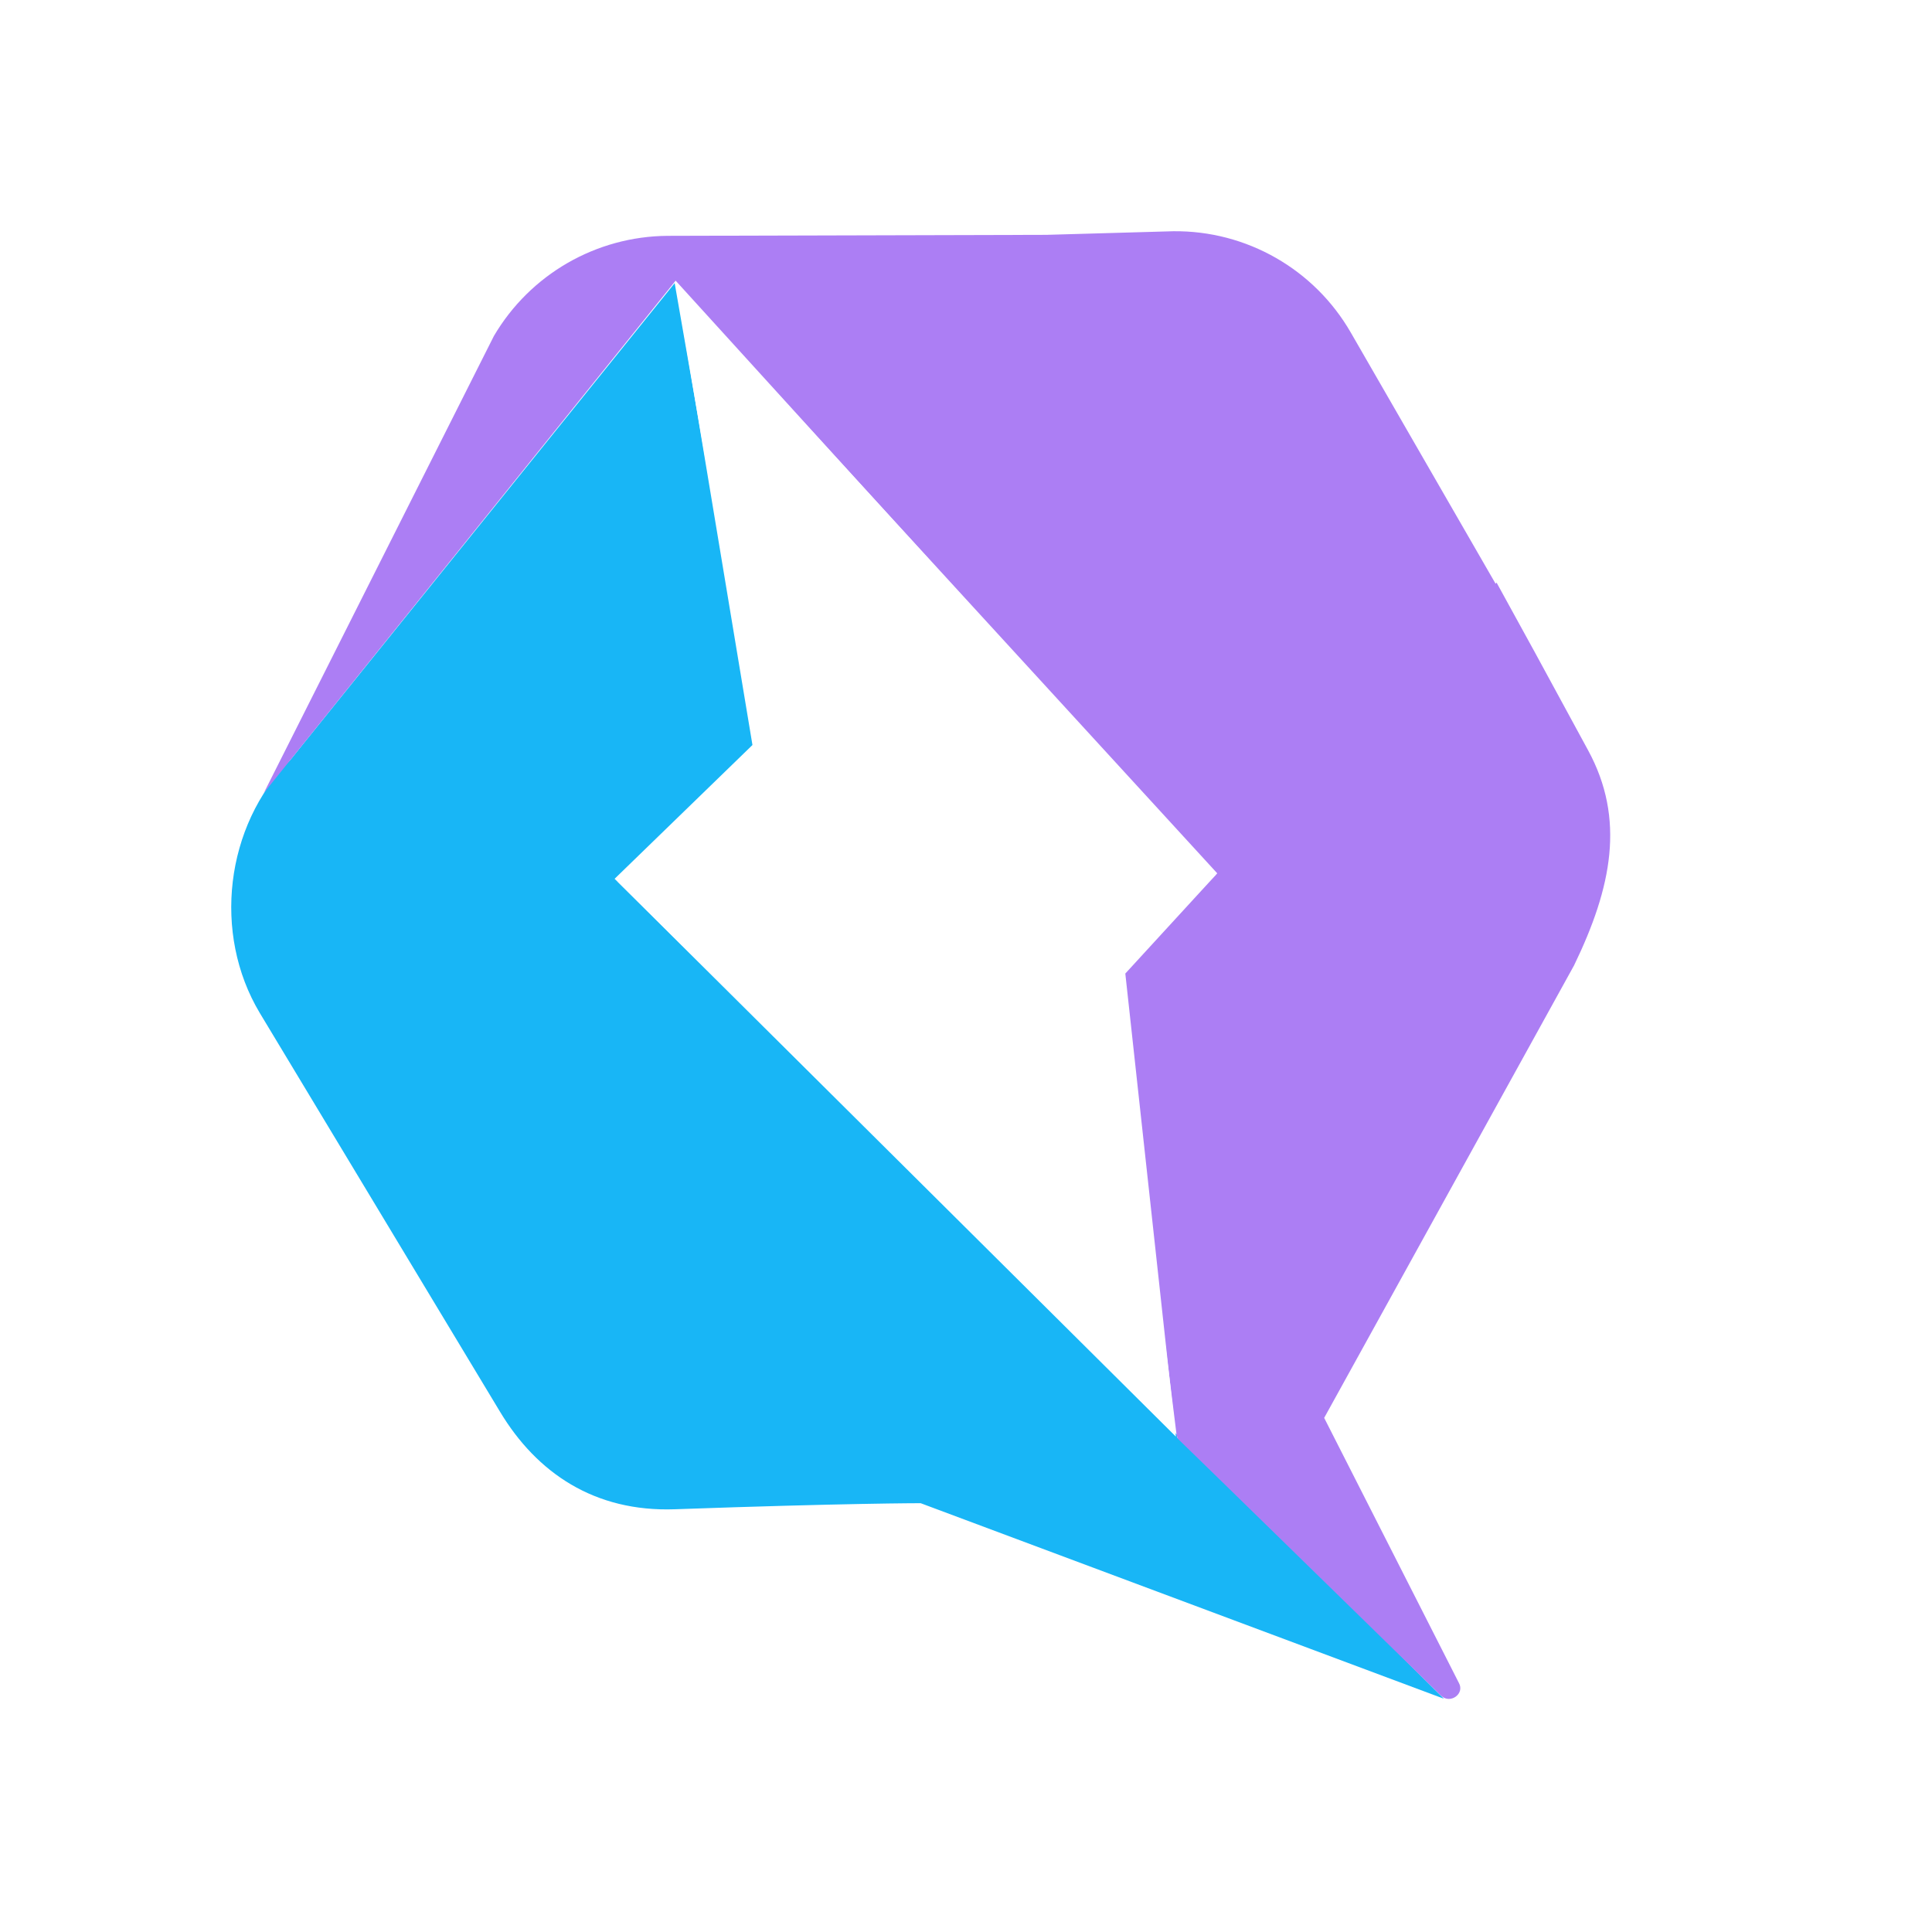
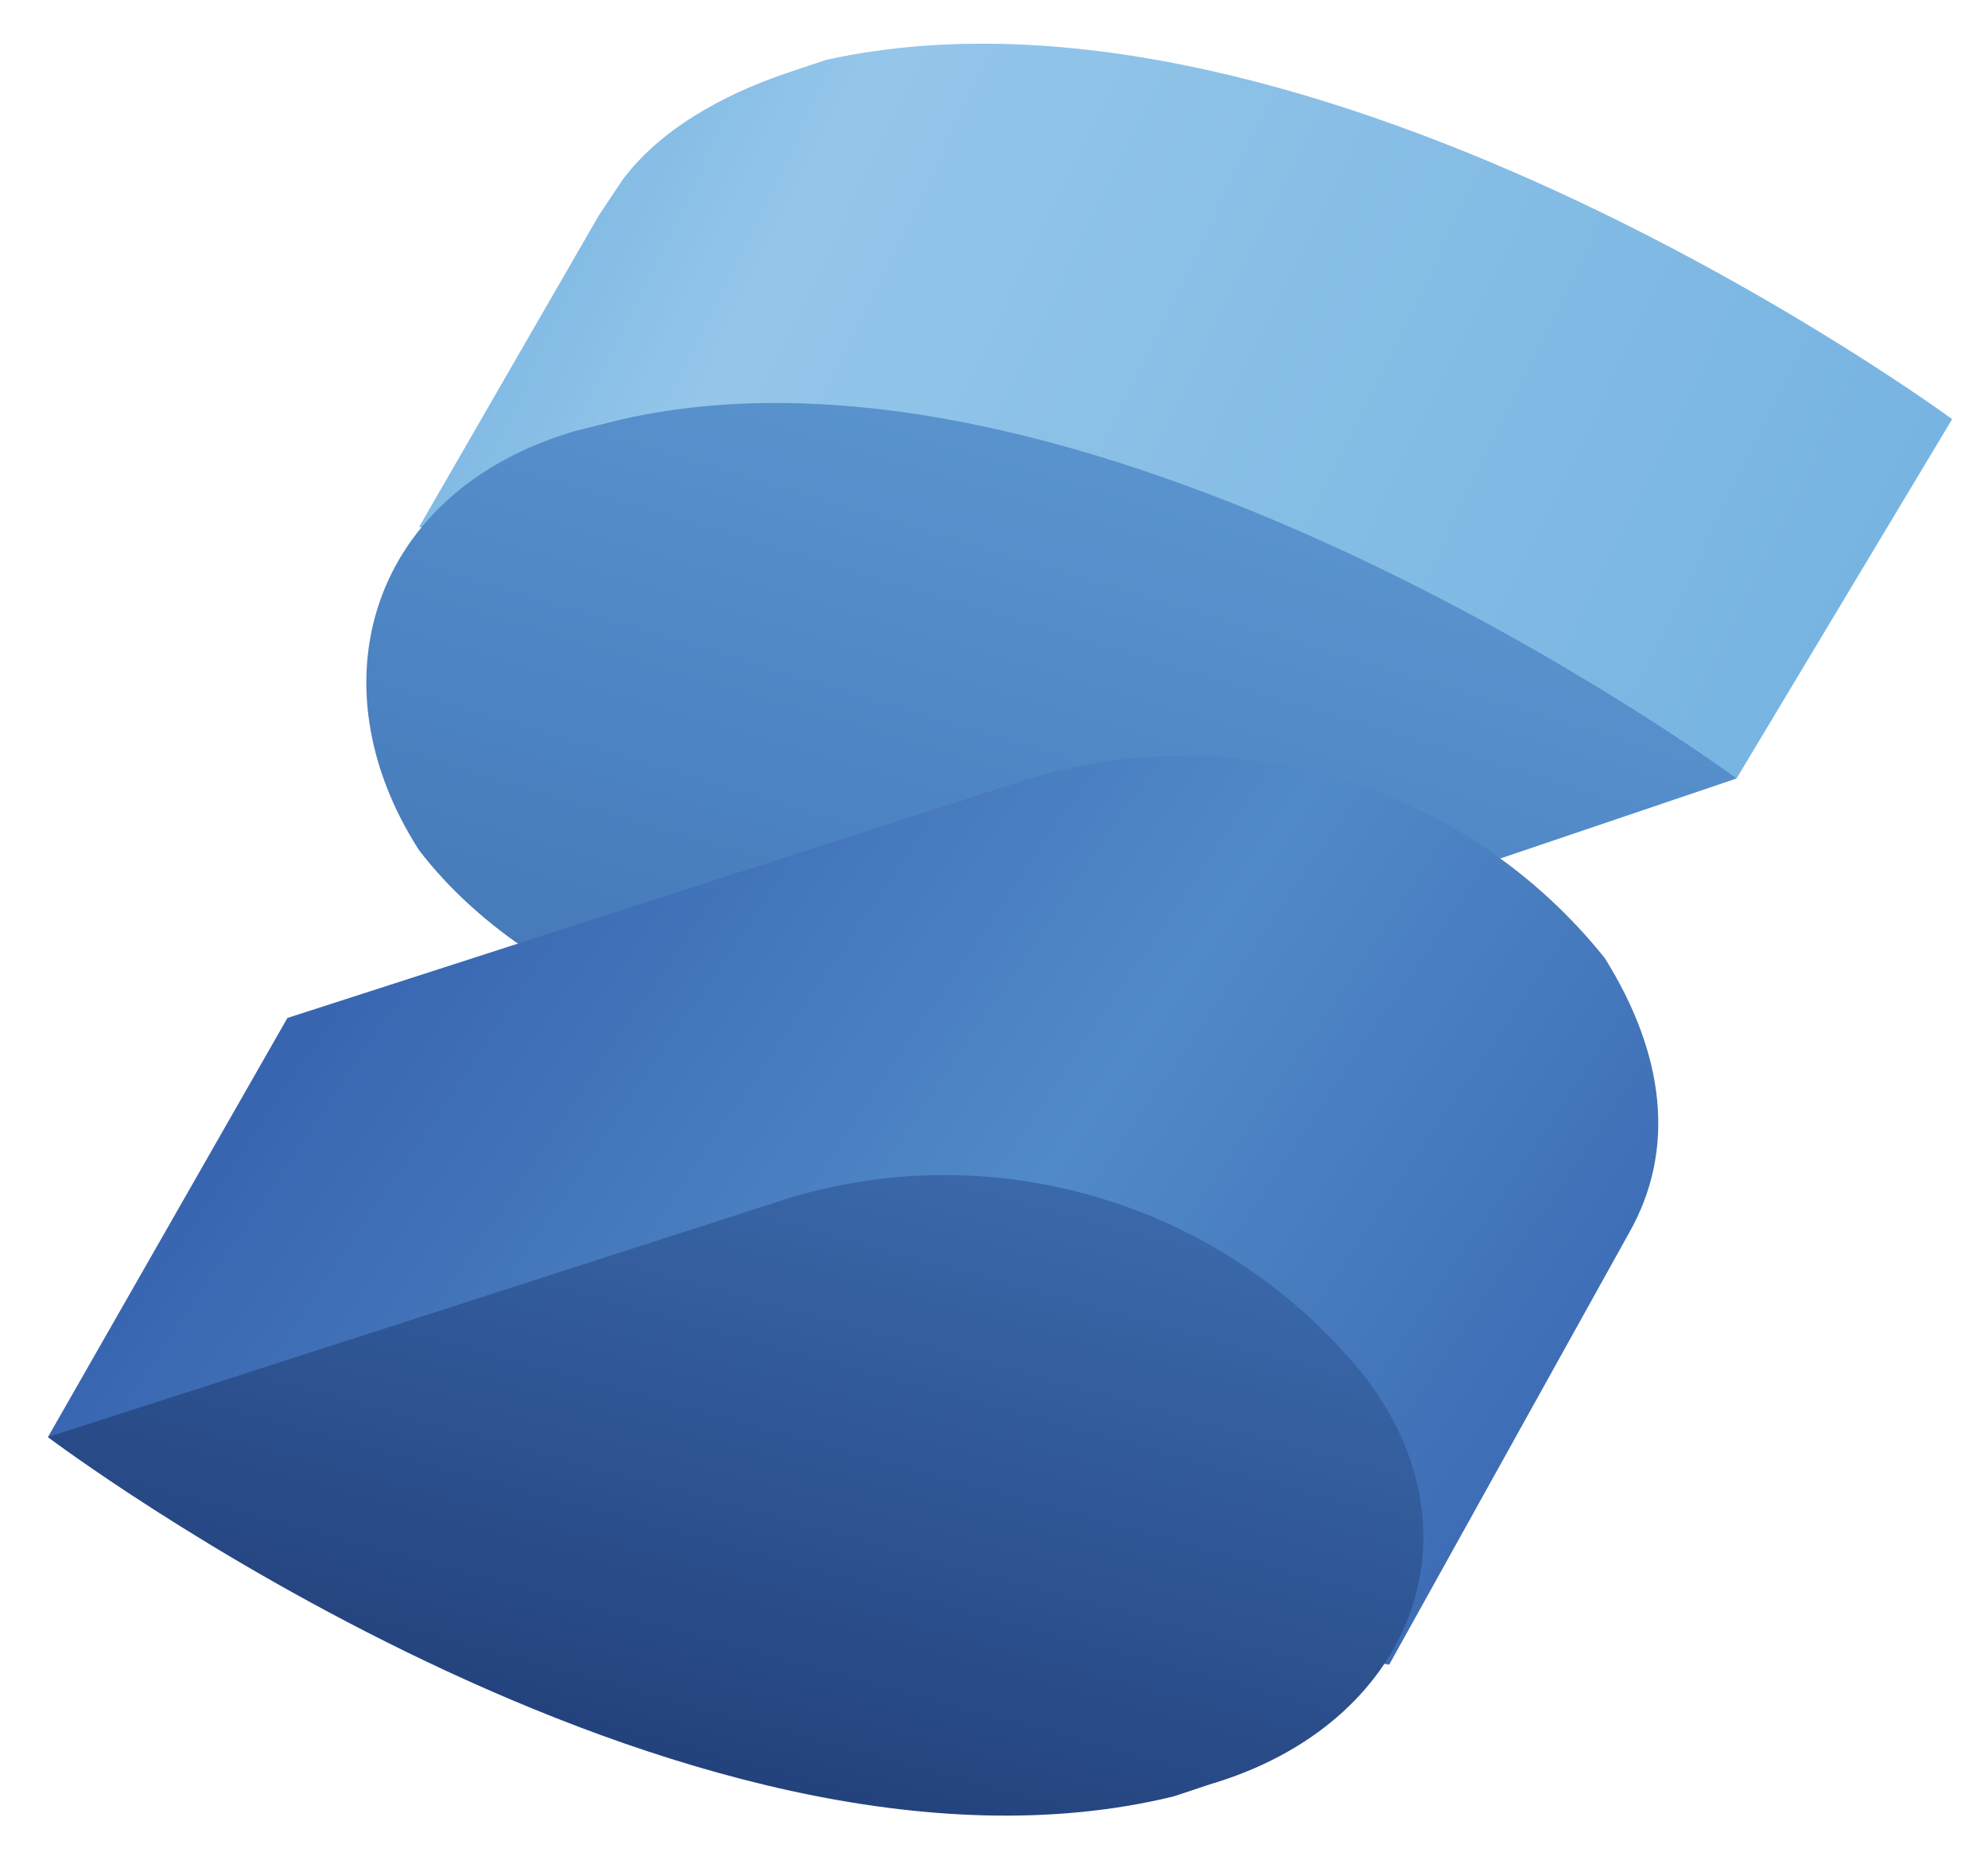
- <svg xmlns="http://www.w3.org/2000/svg" viewBox="0 0 128 128">
-   <path style=" stroke:none;fill-rule:nonzero;fill:rgb(9.412%,71.373%,96.471%);fill-opacity:1;" d="M 95.672 112.555 L 78.242 95.215 L 77.996 95.258 L 77.996 95.074 L 40.93 58.418 L 50.082 49.598 L 44.699 18.758 L 19.23 50.355 C 14.906 54.723 14.074 61.863 17.207 67.105 L 33.125 93.527 C 35.559 97.578 39.383 100.184 44.723 99.992 C 56.027 99.59 60.996 99.59 60.996 99.59 L 95.664 112.547 L 95.672 112.559 Z M 95.672 112.555 " />
-   <path style=" stroke:none;fill-rule:nonzero;fill:rgb(67.451%,49.412%,95.686%);fill-opacity:1;" d="M 104.285 63.961 C 106.793 58.785 107.691 54.258 105.215 49.707 L 101.691 43.223 L 99.863 39.895 L 99.152 38.598 L 99.086 38.672 L 89.5 22.043 C 87.082 17.836 82.582 15.266 77.734 15.32 L 69.328 15.559 L 44.234 15.625 C 39.496 15.656 35.125 18.176 32.723 22.258 L 17.477 52.539 L 44.762 18.594 L 80.555 57.953 L 74.148 64.445 L 77.973 95.238 L 78.027 95.168 L 78.027 95.258 L 77.973 95.258 L 78.047 95.332 L 81.031 98.238 L 95.469 112.34 C 96.074 112.926 97.059 112.223 96.656 111.5 L 87.73 93.938 " />
-   <path style=" stroke:none;fill-rule:nonzero;fill:rgb(100%,100%,100%);fill-opacity:1;" d="M 80.641 57.855 L 44.754 18.695 L 49.852 49.359 L 40.719 58.223 L 77.906 95.18 L 74.555 64.5 L 80.641 57.867 Z M 80.641 57.855 " />
+ <svg xmlns="http://www.w3.org/2000/svg" viewBox="0 0 166 155.3">
+   <defs>
+     <linearGradient id="a" gradientUnits="userSpaceOnUse" x1="27.5" y1="3" x2="152" y2="63.5">
+       <stop offset=".1" stop-color="#76b3e1" />
+       <stop offset=".3" stop-color="#dcf2fd" />
+       <stop offset="1" stop-color="#76b3e1" />
+     </linearGradient>
+     <linearGradient id="b" gradientUnits="userSpaceOnUse" x1="95.8" y1="32.6" x2="74" y2="105.2">
+       <stop offset="0" stop-color="#76b3e1" />
+       <stop offset=".5" stop-color="#4377bb" />
+       <stop offset="1" stop-color="#1f3b77" />
+     </linearGradient>
+     <linearGradient id="c" gradientUnits="userSpaceOnUse" x1="18.4" y1="64.2" x2="144.3" y2="149.8">
+       <stop offset="0" stop-color="#315aa9" />
+       <stop offset=".5" stop-color="#518ac8" />
+       <stop offset="1" stop-color="#315aa9" />
+     </linearGradient>
+     <linearGradient id="d" gradientUnits="userSpaceOnUse" x1="75.2" y1="74.5" x2="24.4" y2="260.8">
+       <stop offset="0" stop-color="#4377bb" />
+       <stop offset=".5" stop-color="#1a336b" />
+       <stop offset="1" stop-color="#1a336b" />
+     </linearGradient>
+   </defs>
+   <path d="M163 35S110-4 69 5l-3 1c-6 2-11 5-14 9l-2 3-15 26 26 5c11 7 25 10 38 7l46 9 18-30z" fill="#76b3e1" />
+   <path d="M163 35S110-4 69 5l-3 1c-6 2-11 5-14 9l-2 3-15 26 26 5c11 7 25 10 38 7l46 9 18-30z" opacity=".3" fill="url(#a)" />
+   <path d="M52 35l-4 1c-17 5-22 21-13 35 10 13 31 20 48 15l62-21S92 26 52 35z" fill="#518ac8" />
+   <path d="M52 35l-4 1c-17 5-22 21-13 35 10 13 31 20 48 15l62-21S92 26 52 35z" opacity=".3" fill="url(#b)" />
+   <path d="M134 80a45 45 0 00-48-15L24 85 4 120l112 19 20-36c4-7 3-15-2-23z" fill="url(#c)" />
+   <path d="M114 115a45 45 0 00-48-15L4 120s53 40 94 30l3-1c17-5 23-21 13-34z" fill="url(#d)" />
</svg>
